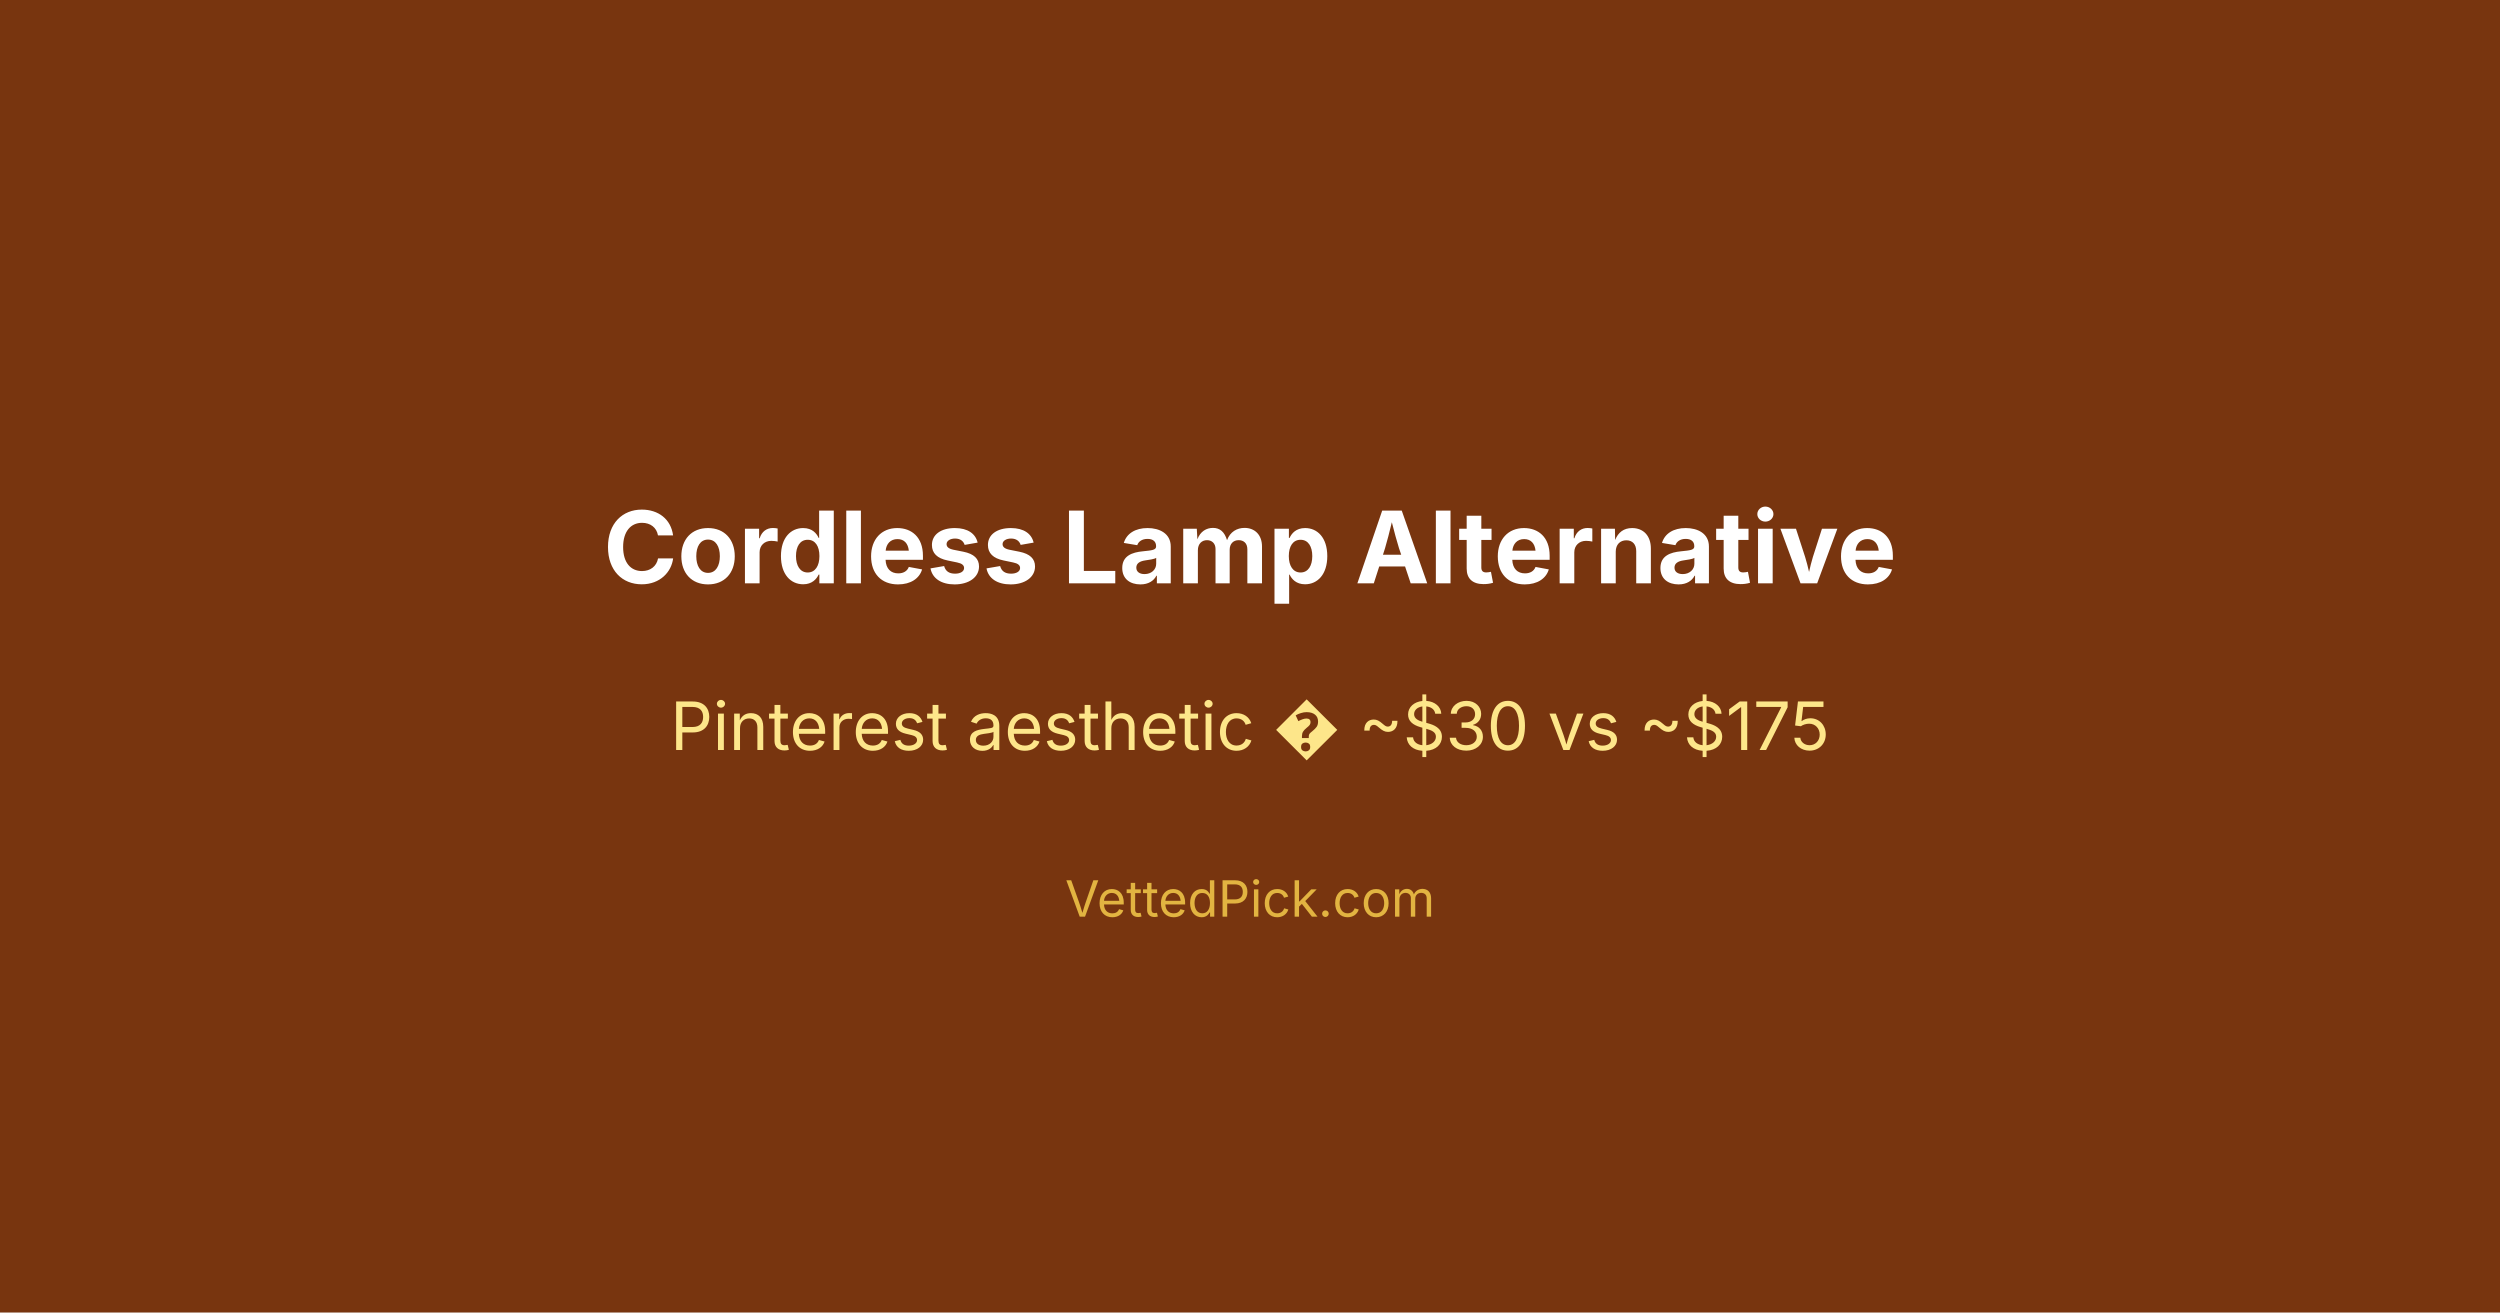
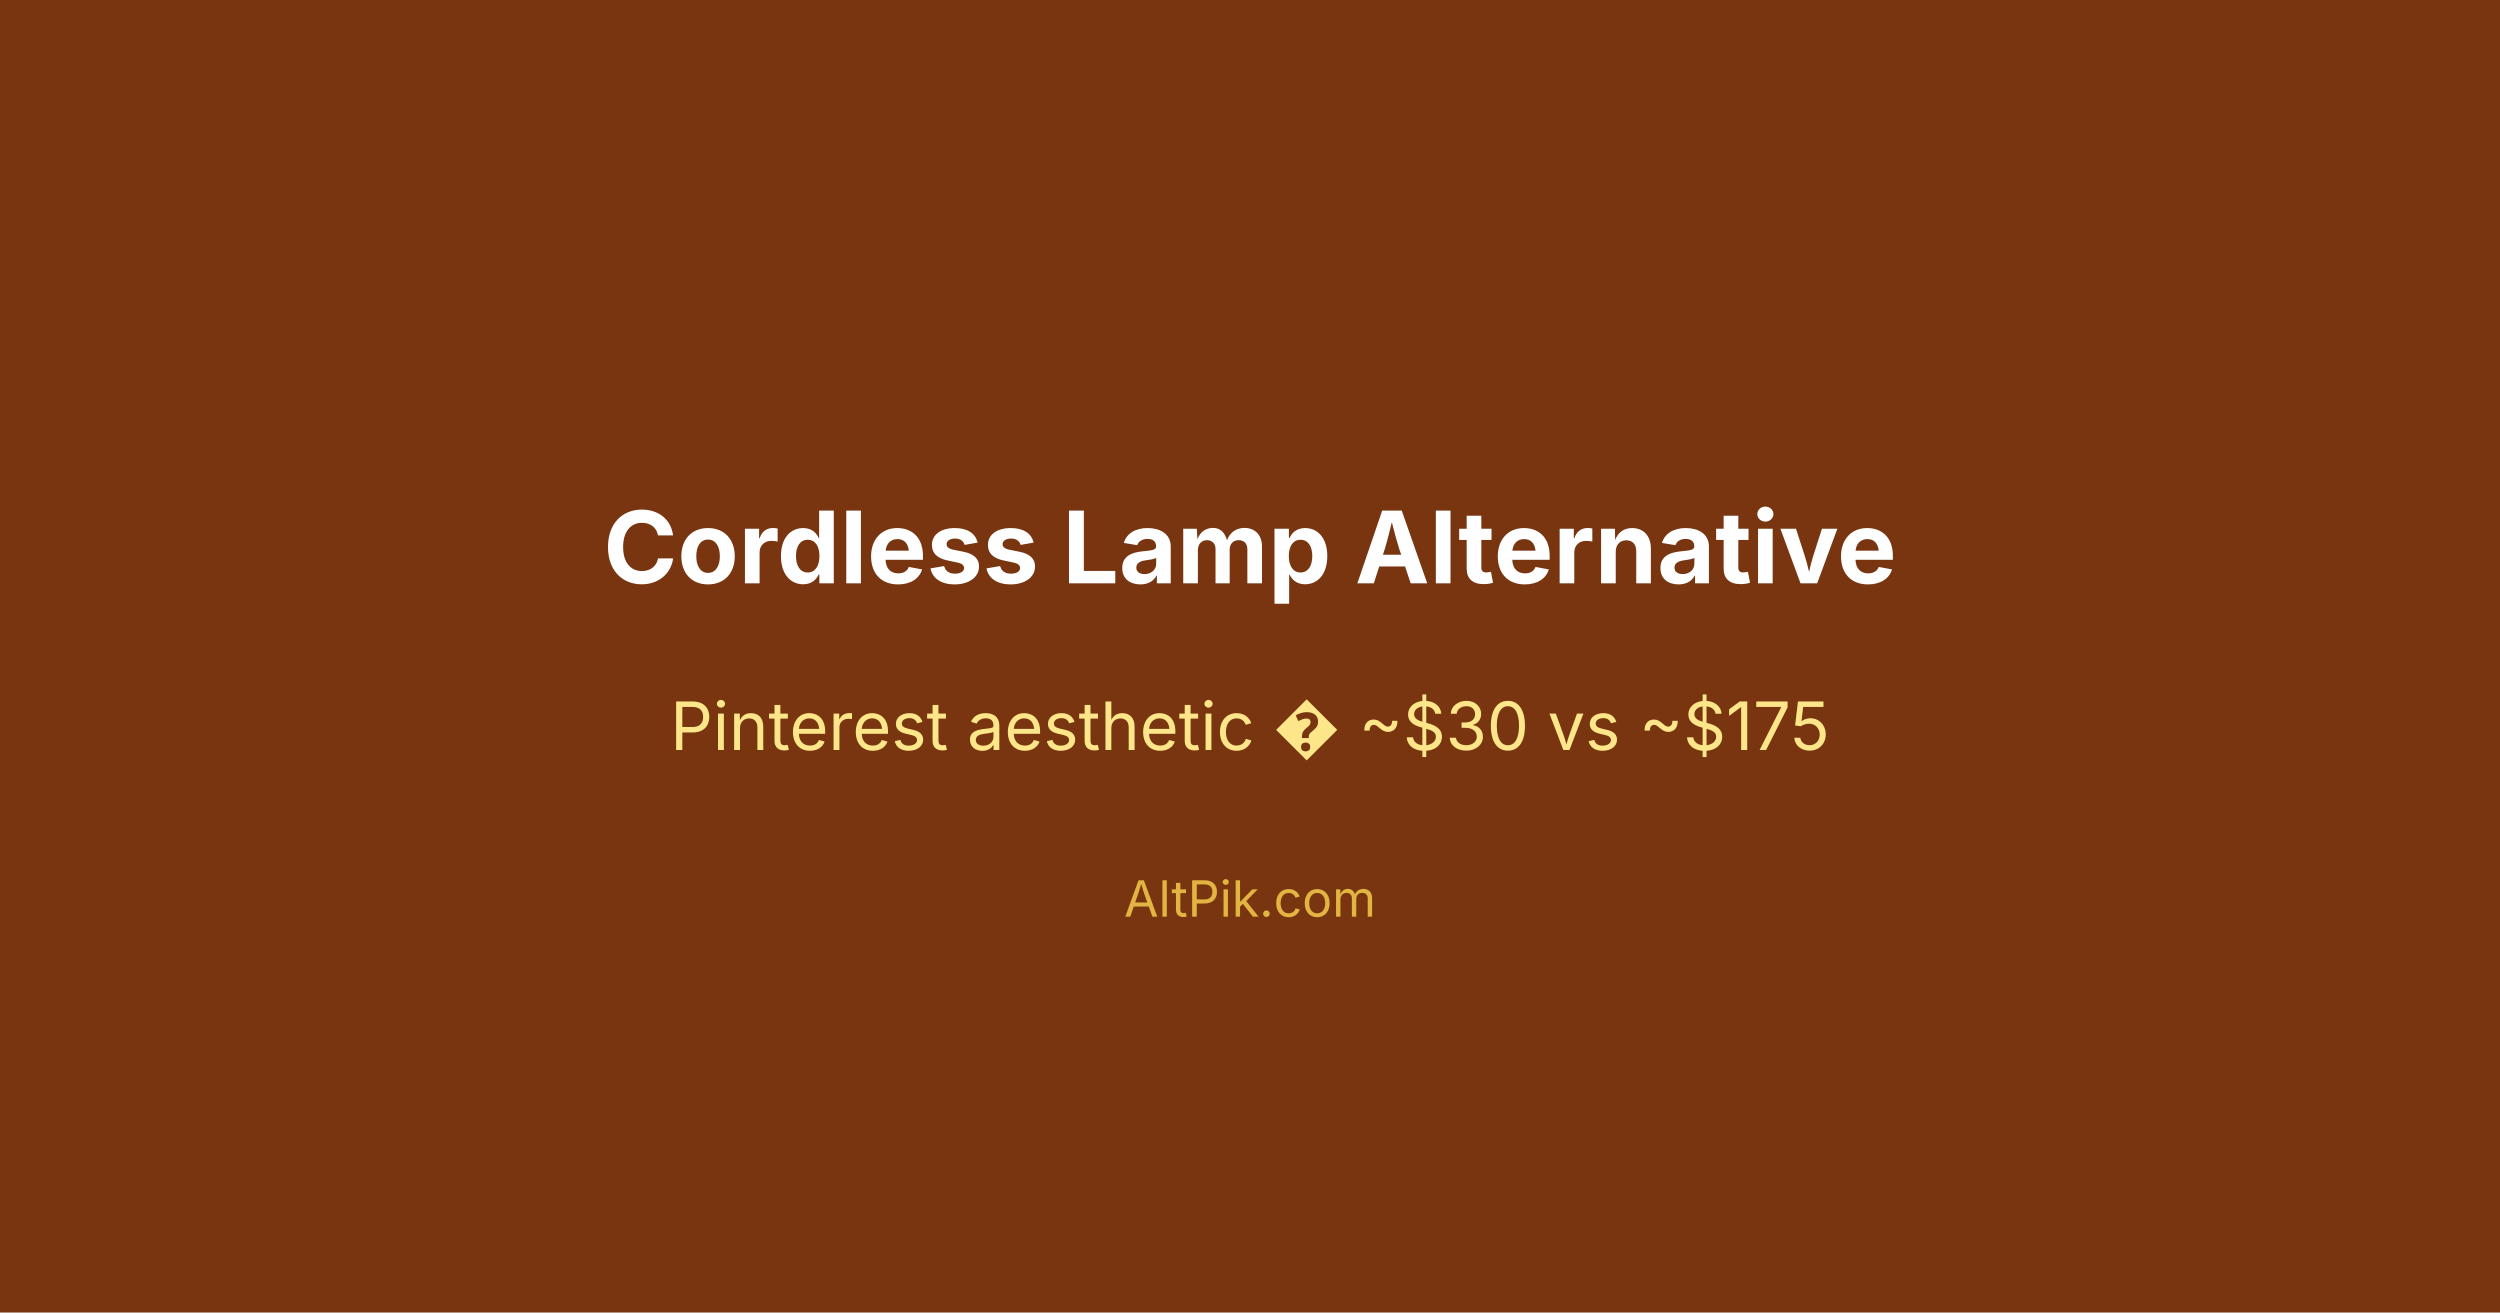
<svg xmlns="http://www.w3.org/2000/svg" width="1200" height="630" viewBox="0 0 1200 630">
  <rect width="1200" height="630" fill="#78350f" />
  <text x="600" y="280" text-anchor="middle" fill="#ffffff" font-family="Inter, sans-serif" font-size="48" font-weight="700">Cordless Lamp Alternative</text>
  <text x="600" y="360" text-anchor="middle" fill="#fde68a" font-family="Inter, sans-serif" font-size="32">Pinterest aesthetic � ~$30 vs ~$175</text>
-   <text x="600" y="440" text-anchor="middle" fill="#fcd34d" font-family="Inter, sans-serif" font-size="24" opacity="0.8">VettedPick.com</text>
+   <text x="600" y="440" text-anchor="middle" fill="#fcd34d" font-family="Inter, sans-serif" font-size="24" opacity="0.8">AltPik.com</text>
</svg>
